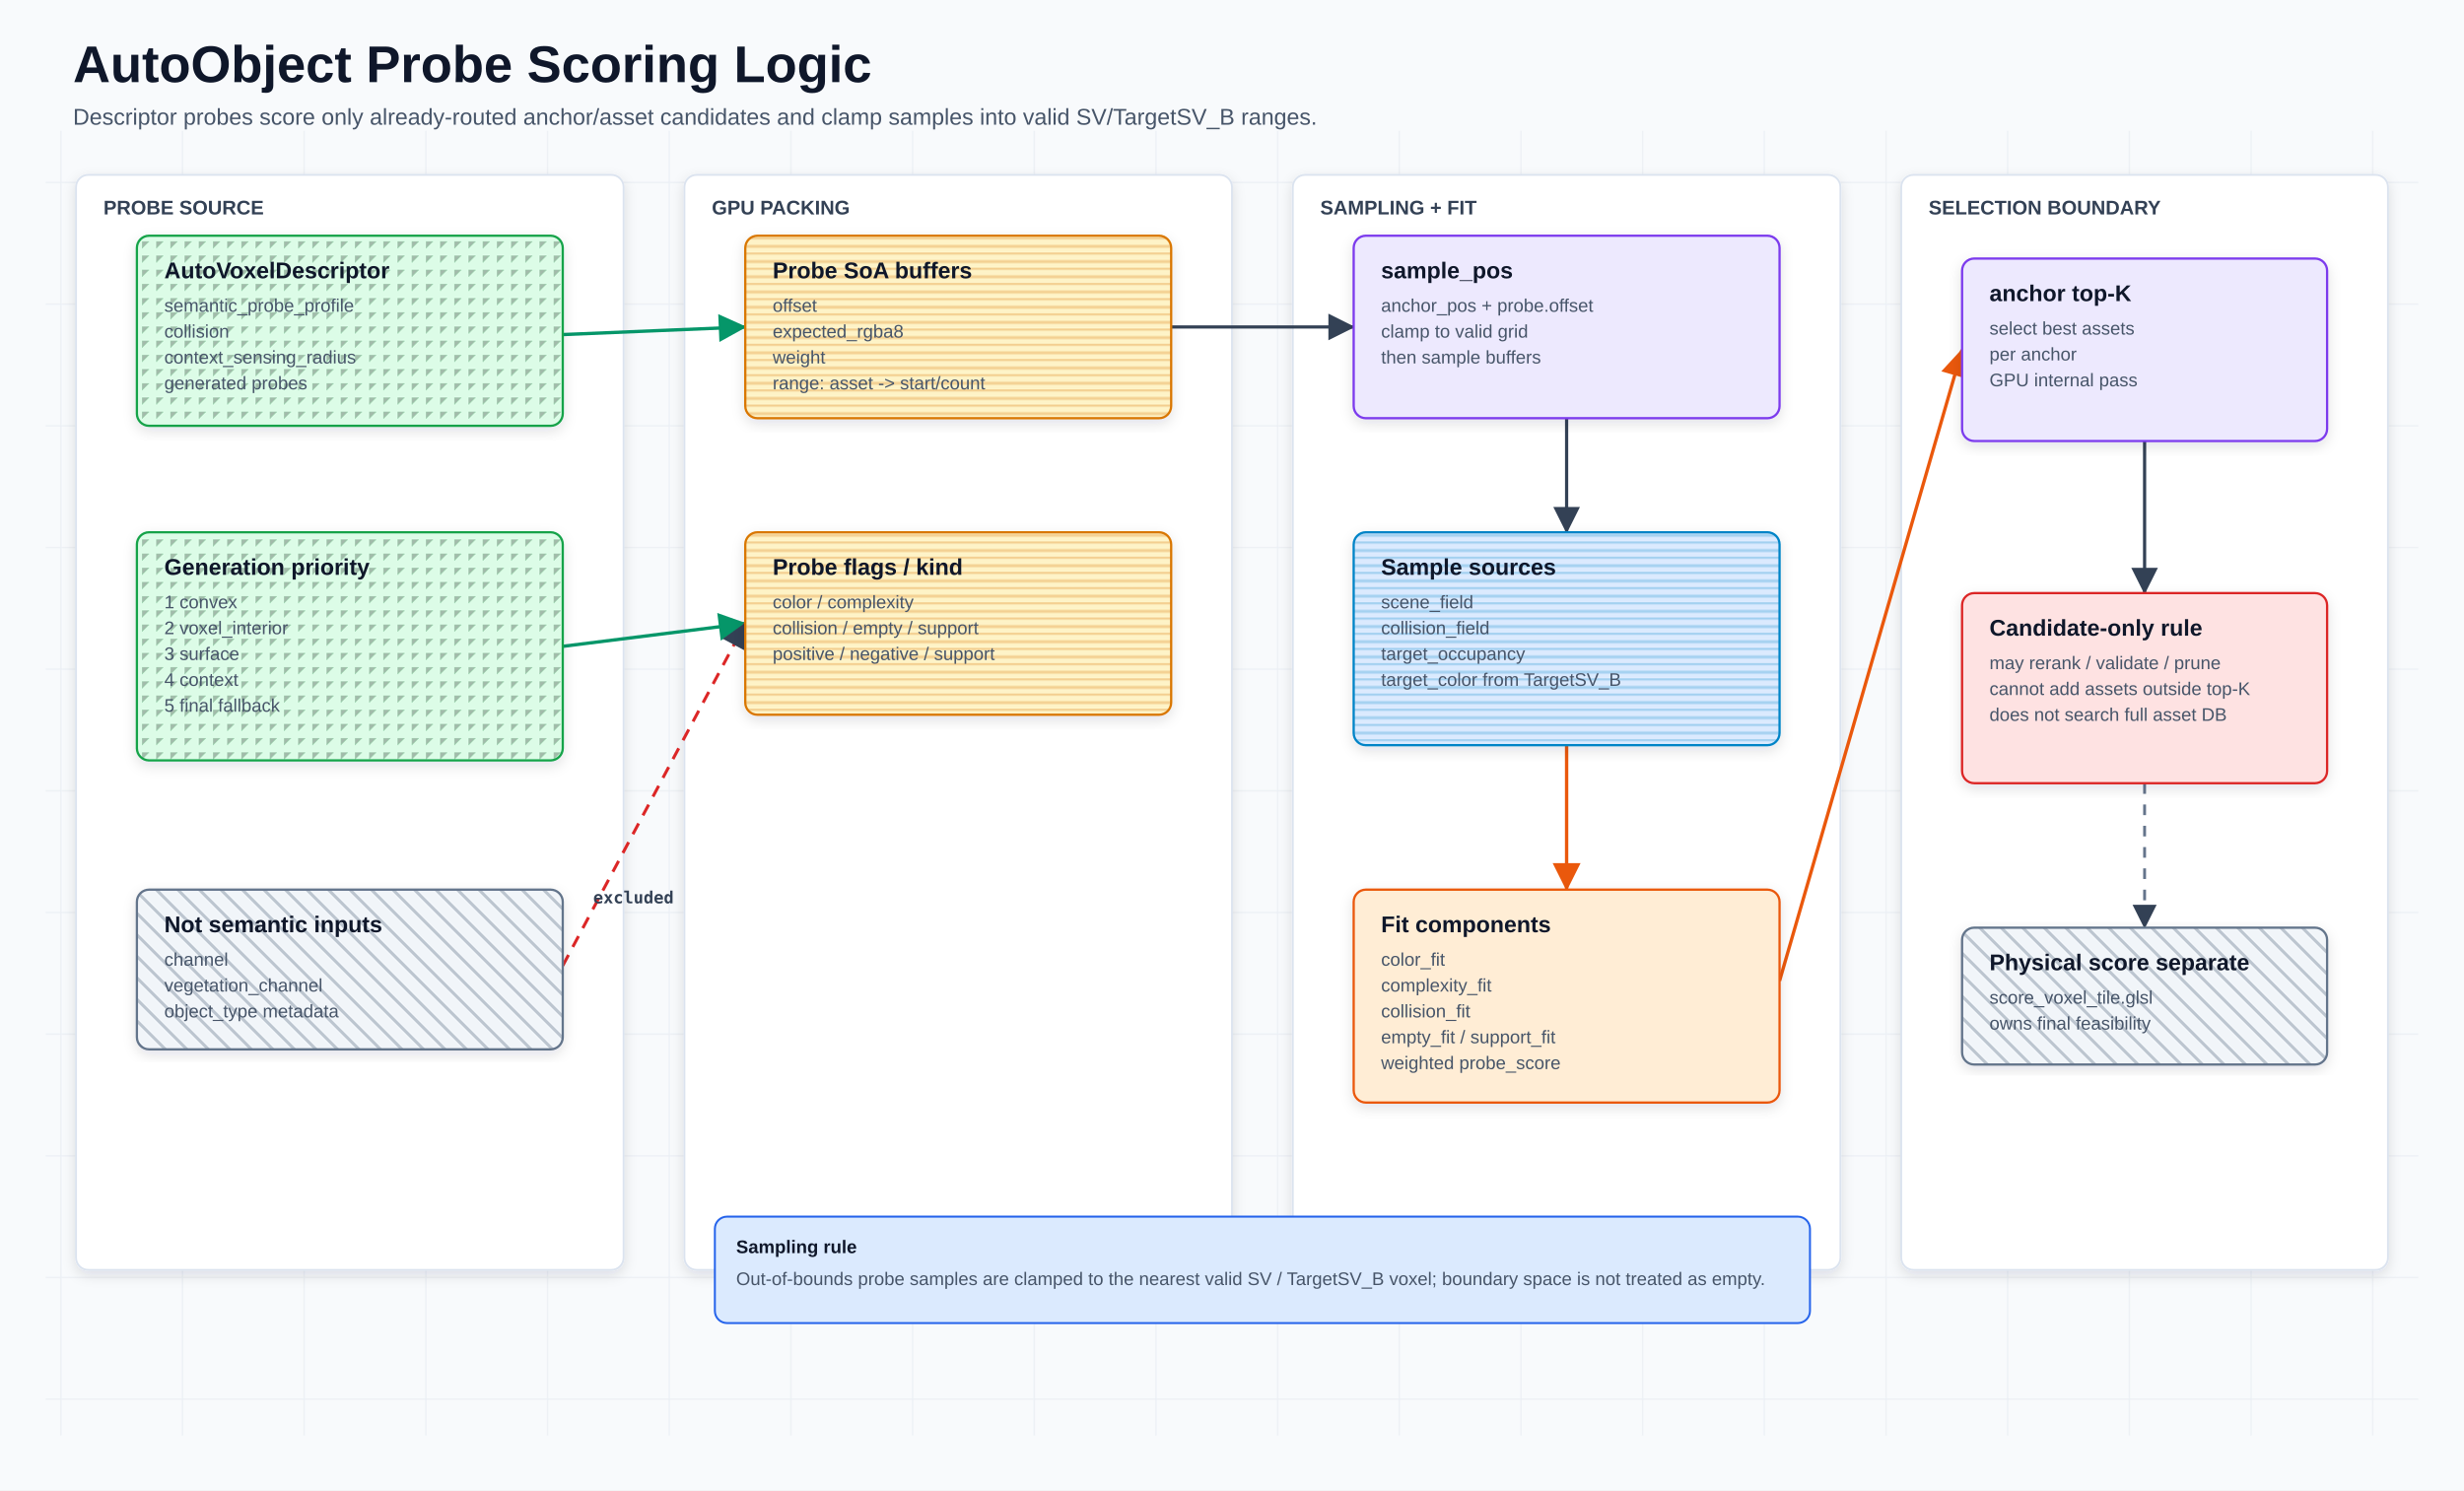
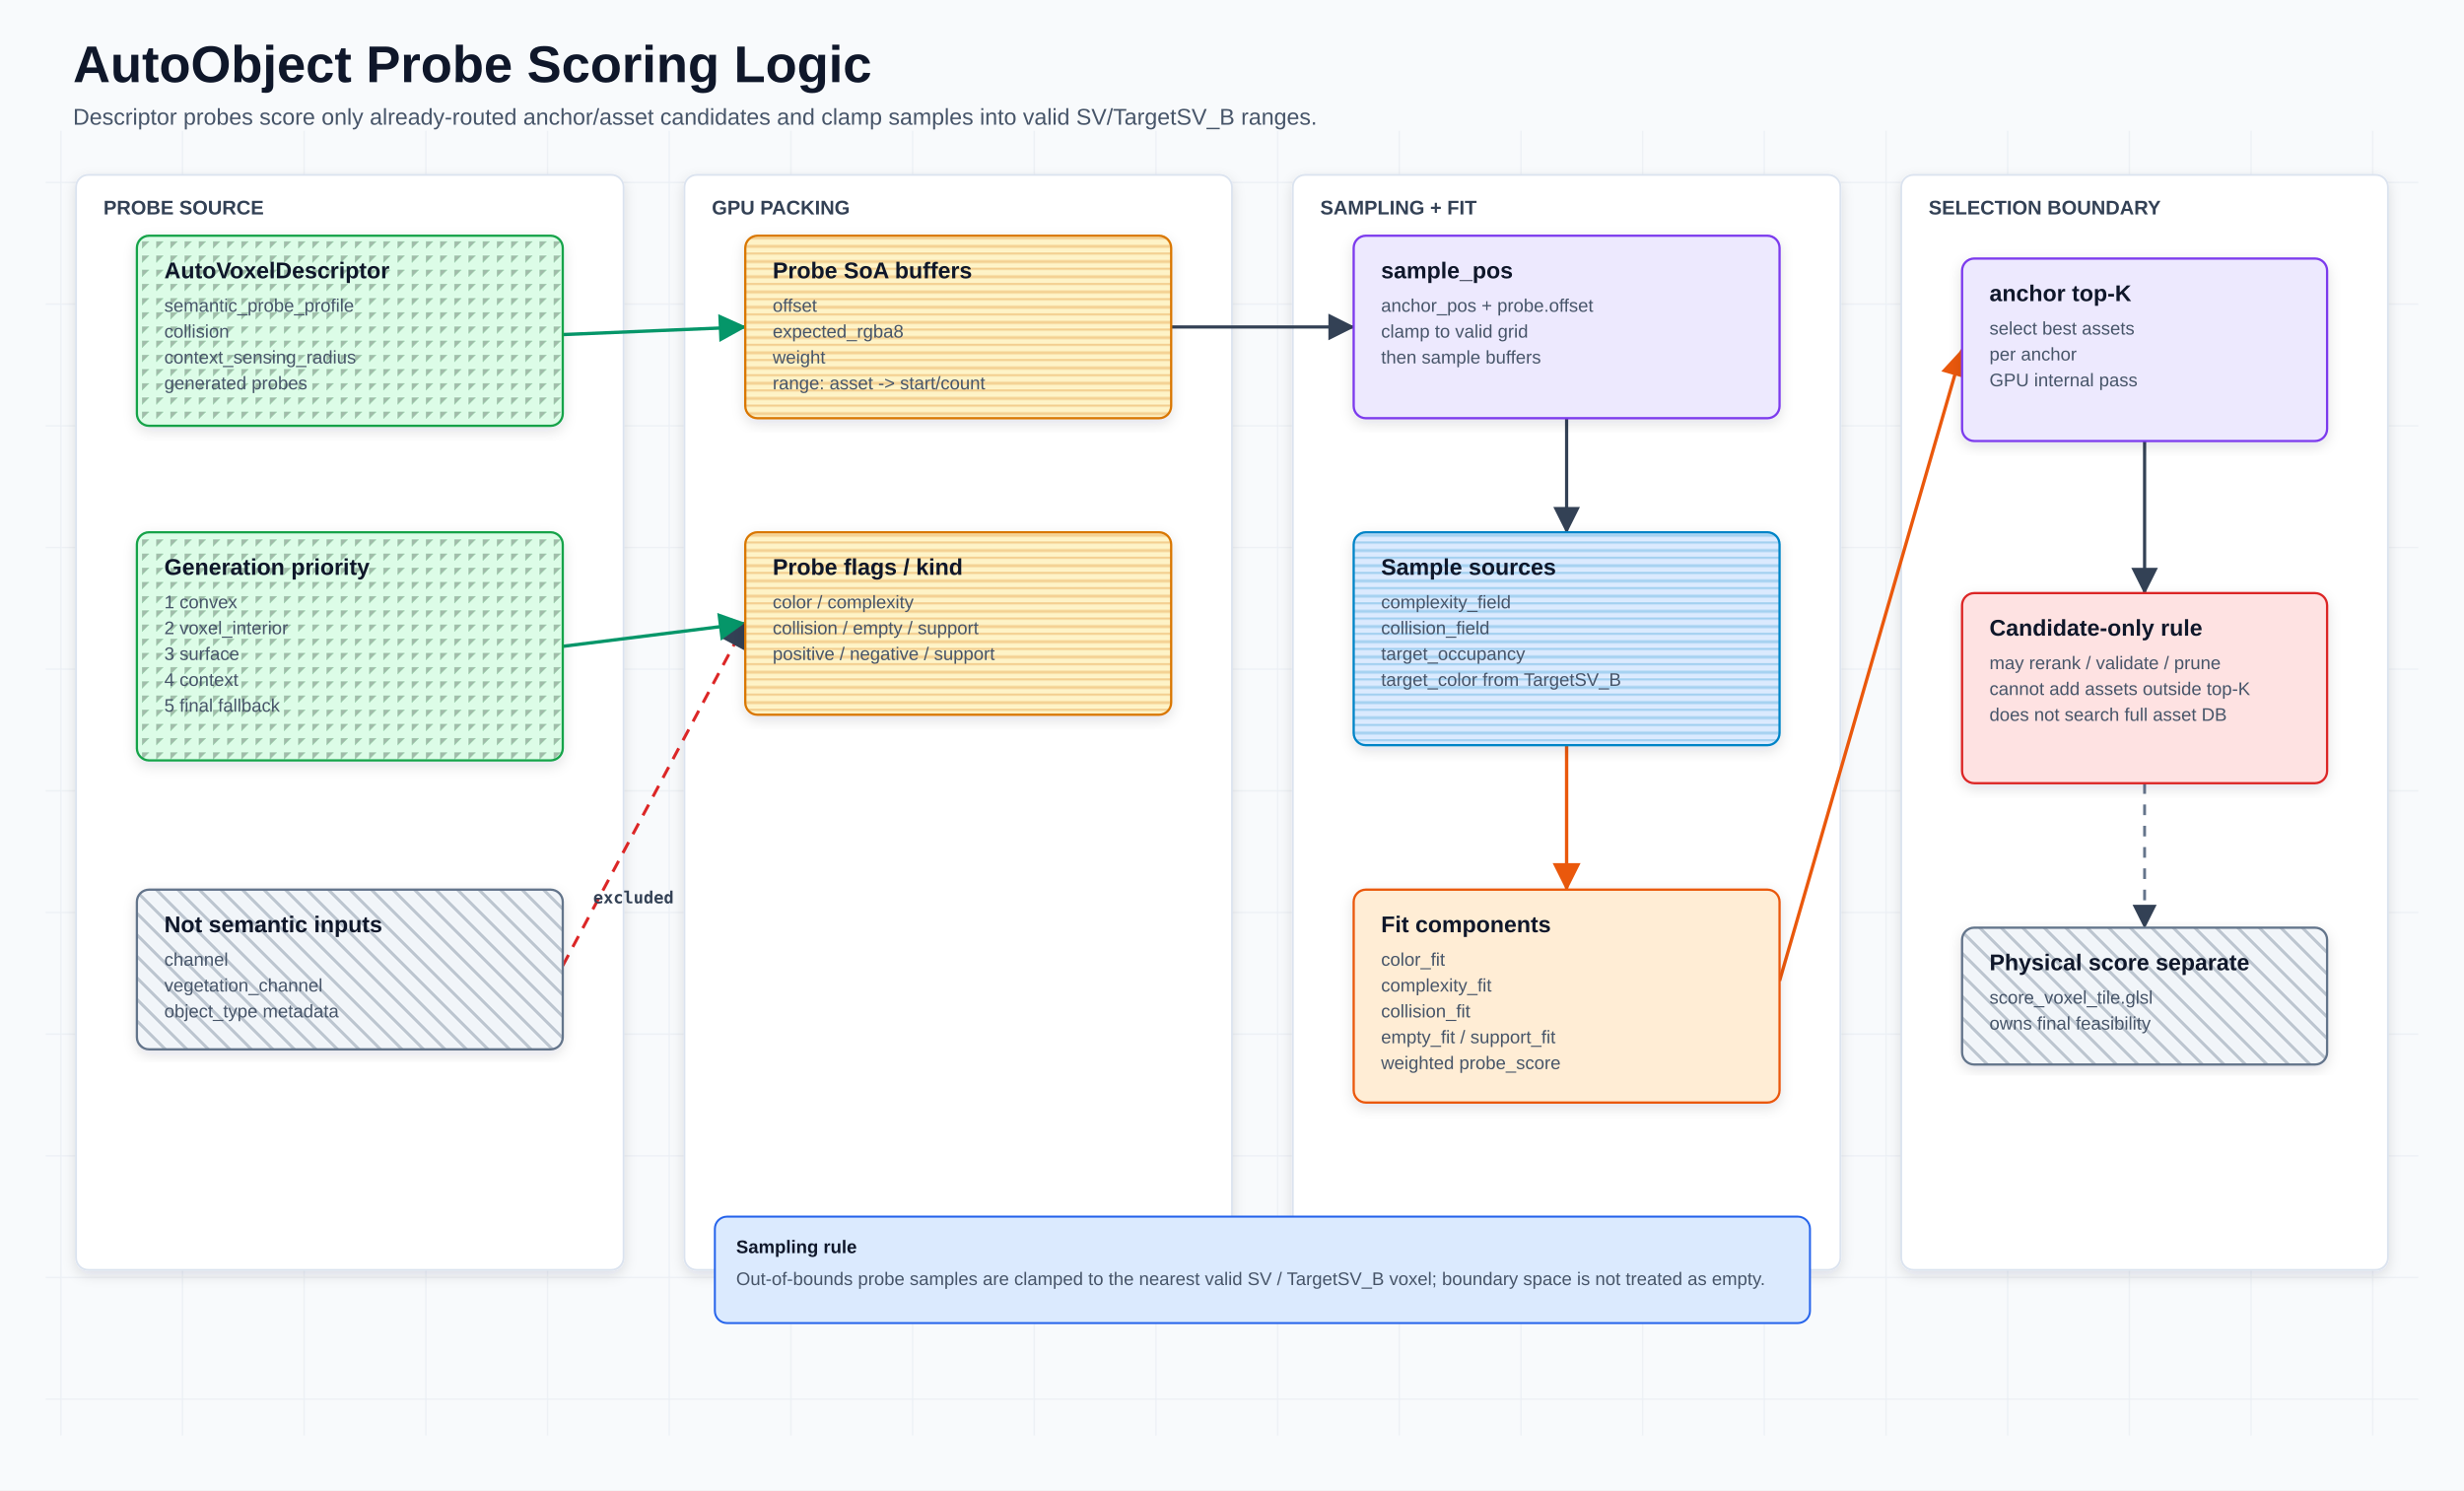
<svg xmlns="http://www.w3.org/2000/svg" width="1620" height="980" viewBox="0 0 1620 980" role="img" aria-labelledby="title desc">
  <defs>
    <marker id="arrow" viewBox="0 0 12 12" refX="10.5" refY="6" markerWidth="10" markerHeight="10" orient="auto">
      <path d="M1,1 L11,6 L1,11 Z" fill="#334155" />
    </marker>
    <marker id="arrow-blue" viewBox="0 0 12 12" refX="10.5" refY="6" markerWidth="10" markerHeight="10" orient="auto">
      <path d="M1,1 L11,6 L1,11 Z" fill="#2563eb" />
    </marker>
    <marker id="arrow-green" viewBox="0 0 12 12" refX="10.5" refY="6" markerWidth="10" markerHeight="10" orient="auto">
      <path d="M1,1 L11,6 L1,11 Z" fill="#059669" />
    </marker>
    <marker id="arrow-orange" viewBox="0 0 12 12" refX="10.5" refY="6" markerWidth="10" markerHeight="10" orient="auto">
      <path d="M1,1 L11,6 L1,11 Z" fill="#ea580c" />
    </marker>
    <filter id="shadow" x="-8%" y="-8%" width="116%" height="116%">
      <feDropShadow dx="0" dy="3" stdDeviation="4" flood-color="#0f172a" flood-opacity="0.12" />
    </filter>
    <pattern id="autoobject-dot-bg" patternUnits="userSpaceOnUse" width="12" height="12">
      <rect width="12" height="12" fill="#cffafe" />
      <circle cx="3" cy="3" r="1.25" fill="#0891b2" opacity="0.256" />
      <circle cx="9" cy="9" r="1.25" fill="#0891b2" opacity="0.256" />
    </pattern>
    <pattern id="descriptor-grid" patternUnits="userSpaceOnUse" width="9.333" height="9.333">
      <rect width="9.333" height="9.333" fill="#dcfce7" />
      <path d="M4.667 0H0V4.667" stroke="#16a34a" stroke-width="0.333" opacity="0.258" />
      <path d="M0 4.667L4.667 0" stroke="#16a34a" stroke-width="0.333" opacity="0.258" />
    </pattern>
    <pattern id="sv-stripe-blue" patternUnits="userSpaceOnUse" width="10" height="10">
      <rect width="10" height="10" fill="#dbeafe" />
      <rect y="1" width="10" height="2" fill="#0284c7" opacity="0.235" />
      <rect y="6" width="10" height="1.5" fill="#0284c7" opacity="0.235" />
    </pattern>
    <pattern id="sv-stripe-amber" patternUnits="userSpaceOnUse" width="10" height="10">
      <rect width="10" height="10" fill="#fef3c7" />
      <rect y="1" width="10" height="2" fill="#d97706" opacity="0.264" />
      <rect y="6" width="10" height="1.5" fill="#d97706" opacity="0.264" />
    </pattern>
    <pattern id="note-hatch" patternUnits="userSpaceOnUse" width="10" height="10" patternTransform="rotate(45)">
      <rect width="10" height="10" fill="#f1f5f9" />
      <rect x="0" y="0" width="10" height="2" fill="#64748b" opacity="0.362" />
    </pattern>
  </defs>
  <style>
    :root { color-scheme: light; }
    .bg { fill: #f8fafc; }
    .grid { stroke: #e2e8f0; stroke-width: 1; opacity: 0.7; }
    .title { fill: #0f172a; font: 700 34px "Segoe UI", "Microsoft YaHei", Arial, sans-serif; letter-spacing: 0; }
    .subtitle { fill: #475569; font: 500 15px "Segoe UI", "Microsoft YaHei", Arial, sans-serif; letter-spacing: 0; }
    .lane-title { fill: #334155; font: 700 13px "Segoe UI", "Microsoft YaHei", Arial, sans-serif; letter-spacing: 0; }
    .node-title { fill: #0f172a; font: 700 15px "Segoe UI", "Microsoft YaHei", Arial, sans-serif; letter-spacing: 0; }
    .small { fill: #475569; font: 500 12px "Segoe UI", "Microsoft YaHei", Arial, sans-serif; letter-spacing: 0; }
    .mono { fill: #334155; font: 600 11px Consolas, "Cascadia Mono", monospace; letter-spacing: 0; }
    .note-text { fill: #0f172a; font: 600 12px "Segoe UI", "Microsoft YaHei", Arial, sans-serif; letter-spacing: 0; }
    .lane { fill: #ffffff; stroke: #dbe3ef; stroke-width: 1.2; filter: url(#shadow); }
    .node { stroke-width: 1.5; filter: url(#shadow); }
    .edge { stroke: #334155; stroke-width: 2.1; fill: none; marker-end: url(#arrow); }
    .edge-blue { stroke: #2563eb; stroke-width: 2.2; fill: none; marker-end: url(#arrow-blue); }
    .edge-green { stroke: #059669; stroke-width: 2.2; fill: none; marker-end: url(#arrow-green); }
    .edge-orange { stroke: #ea580c; stroke-width: 2.2; fill: none; marker-end: url(#arrow-orange); }
    .edge-dash { stroke: #64748b; stroke-width: 1.9; fill: none; stroke-dasharray: 7 7; marker-end: url(#arrow); }
    .edge-warn { stroke: #dc2626; stroke-width: 2; fill: none; stroke-dasharray: 8 6; marker-end: url(#arrow); }
  </style>
  <rect class="bg" x="0" y="0" width="1620" height="980" />
  <g opacity="0.65">
    <line class="grid" x1="40" y1="86" x2="40" y2="944" />
    <line class="grid" x1="120" y1="86" x2="120" y2="944" />
    <line class="grid" x1="200" y1="86" x2="200" y2="944" />
    <line class="grid" x1="280" y1="86" x2="280" y2="944" />
    <line class="grid" x1="360" y1="86" x2="360" y2="944" />
    <line class="grid" x1="440" y1="86" x2="440" y2="944" />
    <line class="grid" x1="520" y1="86" x2="520" y2="944" />
    <line class="grid" x1="600" y1="86" x2="600" y2="944" />
    <line class="grid" x1="680" y1="86" x2="680" y2="944" />
    <line class="grid" x1="760" y1="86" x2="760" y2="944" />
    <line class="grid" x1="840" y1="86" x2="840" y2="944" />
    <line class="grid" x1="920" y1="86" x2="920" y2="944" />
    <line class="grid" x1="1000" y1="86" x2="1000" y2="944" />
    <line class="grid" x1="1080" y1="86" x2="1080" y2="944" />
    <line class="grid" x1="1160" y1="86" x2="1160" y2="944" />
    <line class="grid" x1="1240" y1="86" x2="1240" y2="944" />
    <line class="grid" x1="1320" y1="86" x2="1320" y2="944" />
    <line class="grid" x1="1400" y1="86" x2="1400" y2="944" />
    <line class="grid" x1="1480" y1="86" x2="1480" y2="944" />
    <line class="grid" x1="1560" y1="86" x2="1560" y2="944" />
    <line class="grid" x1="30" y1="120" x2="1590" y2="120" />
    <line class="grid" x1="30" y1="200" x2="1590" y2="200" />
    <line class="grid" x1="30" y1="280" x2="1590" y2="280" />
    <line class="grid" x1="30" y1="360" x2="1590" y2="360" />
    <line class="grid" x1="30" y1="440" x2="1590" y2="440" />
    <line class="grid" x1="30" y1="520" x2="1590" y2="520" />
    <line class="grid" x1="30" y1="600" x2="1590" y2="600" />
    <line class="grid" x1="30" y1="680" x2="1590" y2="680" />
    <line class="grid" x1="30" y1="760" x2="1590" y2="760" />
    <line class="grid" x1="30" y1="840" x2="1590" y2="840" />
    <line class="grid" x1="30" y1="920" x2="1590" y2="920" />
  </g>
  <text class="title" x="48" y="54">AutoObject Probe Scoring Logic</text>
  <text class="subtitle" x="48" y="82">Descriptor probes score only already-routed anchor/asset candidates and clamp samples into valid SV/TargetSV_B ranges.</text>
  <g>
    <rect class="lane" x="50" y="115" width="360" height="720" rx="8" />
    <text class="lane-title" x="68" y="141">PROBE SOURCE</text>
    <rect class="lane" x="450" y="115" width="360" height="720" rx="8" />
    <text class="lane-title" x="468" y="141">GPU PACKING</text>
    <rect class="lane" x="850" y="115" width="360" height="720" rx="8" />
    <text class="lane-title" x="868" y="141">SAMPLING + FIT</text>
    <rect class="lane" x="1250" y="115" width="320" height="720" rx="8" />
    <text class="lane-title" x="1268" y="141">SELECTION BOUNDARY</text>
  </g>
  <g>
    <path class="edge-green" d="M 370 220 L 490 215" />
    <path class="edge-green" d="M 370 425 L 490 410" />
    <path class="edge" d="M 770 215 L 890 215" />
    <path class="edge" d="M 1030 275 L 1030 350" />
    <path class="edge-orange" d="M 1030 490 L 1030 585" />
    <path class="edge-orange" d="M 1170 645 L 1290 230" />
    <path class="edge" d="M 1410 290 L 1410 390" />
    <path class="edge-dash" d="M 1410 515 L 1410 610" />
    <path class="edge-warn" d="M 370 635 L 490 410" />
    <text class="mono" x="390" y="594">excluded</text>
  </g>
  <g>
    <g id="autovoxeldescriptor">
      <rect class="node" x="90" y="155" width="280" height="125" rx="8" fill="url(#descriptor-grid)" stroke="#16a34a" />
      <text class="node-title" x="108" y="183">AutoVoxelDescriptor</text>
      <text class="small">
        <tspan x="108" y="205">semantic_probe_profile</tspan>
        <tspan x="108" y="222">collision</tspan>
        <tspan x="108" y="239">context_sensing_radius</tspan>
        <tspan x="108" y="256">generated probes</tspan>
      </text>
    </g>
    <g id="generation-priority">
      <rect class="node" x="90" y="350" width="280" height="150" rx="8" fill="url(#descriptor-grid)" stroke="#16a34a" />
      <text class="node-title" x="108" y="378">Generation priority</text>
      <text class="small">
        <tspan x="108" y="400">1 convex</tspan>
        <tspan x="108" y="417">2 voxel_interior</tspan>
        <tspan x="108" y="434">3 surface</tspan>
        <tspan x="108" y="451">4 context</tspan>
        <tspan x="108" y="468">5 final fallback</tspan>
      </text>
    </g>
    <g id="not-semantic-inputs">
      <rect class="node" x="90" y="585" width="280" height="105" rx="8" fill="url(#note-hatch)" stroke="#64748b" />
      <text class="node-title" x="108" y="613">Not semantic inputs</text>
      <text class="small">
        <tspan x="108" y="635">channel</tspan>
        <tspan x="108" y="652">vegetation_channel</tspan>
        <tspan x="108" y="669">object_type metadata</tspan>
      </text>
    </g>
    <g id="probe-soa-buffers">
      <rect class="node" x="490" y="155" width="280" height="120" rx="8" fill="url(#sv-stripe-amber)" stroke="#d97706" />
      <text class="node-title" x="508" y="183">Probe SoA buffers</text>
      <text class="small">
        <tspan x="508" y="205">offset</tspan>
        <tspan x="508" y="222">expected_rgba8</tspan>
        <tspan x="508" y="239">weight</tspan>
        <tspan x="508" y="256">range: asset -&gt; start/count</tspan>
      </text>
    </g>
    <g id="probe-flags-/-kind">
      <rect class="node" x="490" y="350" width="280" height="120" rx="8" fill="url(#sv-stripe-amber)" stroke="#d97706" />
      <text class="node-title" x="508" y="378">Probe flags / kind</text>
      <text class="small">
        <tspan x="508" y="400">color / complexity</tspan>
        <tspan x="508" y="417">collision / empty / support</tspan>
        <tspan x="508" y="434">positive / negative / support</tspan>
      </text>
    </g>
    <g id="sample_pos">
      <rect class="node" x="890" y="155" width="280" height="120" rx="8" fill="#ede9fe" stroke="#7c3aed" />
      <text class="node-title" x="908" y="183">sample_pos</text>
      <text class="small">
        <tspan x="908" y="205">anchor_pos + probe.offset</tspan>
        <tspan x="908" y="222">clamp to valid grid</tspan>
        <tspan x="908" y="239">then sample buffers</tspan>
      </text>
    </g>
    <g id="sample-sources">
      <rect class="node" x="890" y="350" width="280" height="140" rx="8" fill="url(#sv-stripe-blue)" stroke="#0284c7" />
      <text class="node-title" x="908" y="378">Sample sources</text>
      <text class="small">
-         <tspan x="908" y="400">scene_field</tspan>
+         <tspan x="908" y="400">complexity_field</tspan>
        <tspan x="908" y="417">collision_field</tspan>
        <tspan x="908" y="434">target_occupancy</tspan>
        <tspan x="908" y="451">target_color from TargetSV_B</tspan>
      </text>
    </g>
    <g id="fit-components">
      <rect class="node" x="890" y="585" width="280" height="140" rx="8" fill="#ffedd5" stroke="#ea580c" />
      <text class="node-title" x="908" y="613">Fit components</text>
      <text class="small">
        <tspan x="908" y="635">color_fit</tspan>
        <tspan x="908" y="652">complexity_fit</tspan>
        <tspan x="908" y="669">collision_fit</tspan>
        <tspan x="908" y="686">empty_fit / support_fit</tspan>
        <tspan x="908" y="703">weighted probe_score</tspan>
      </text>
    </g>
    <g id="anchor-top-k">
      <rect class="node" x="1290" y="170" width="240" height="120" rx="8" fill="#ede9fe" stroke="#7c3aed" />
      <text class="node-title" x="1308" y="198">anchor top-K</text>
      <text class="small">
        <tspan x="1308" y="220">select best assets</tspan>
        <tspan x="1308" y="237">per anchor</tspan>
        <tspan x="1308" y="254">GPU internal pass</tspan>
      </text>
    </g>
    <g id="candidate-only-rule">
      <rect class="node" x="1290" y="390" width="240" height="125" rx="8" fill="#fee2e2" stroke="#dc2626" />
      <text class="node-title" x="1308" y="418">Candidate-only rule</text>
      <text class="small">
        <tspan x="1308" y="440">may rerank / validate / prune</tspan>
        <tspan x="1308" y="457">cannot add assets outside top-K</tspan>
        <tspan x="1308" y="474">does not search full asset DB</tspan>
      </text>
    </g>
    <g id="physical-score-separate">
      <rect class="node" x="1290" y="610" width="240" height="90" rx="8" fill="url(#note-hatch)" stroke="#64748b" />
      <text class="node-title" x="1308" y="638">Physical score separate</text>
      <text class="small">
        <tspan x="1308" y="660">score_voxel_tile.glsl</tspan>
        <tspan x="1308" y="677">owns final feasibility</tspan>
      </text>
    </g>
  </g>
  <g>
    <g>
      <rect x="470" y="800" width="720" height="70" rx="8" fill="#dbeafe" stroke="#2563eb" stroke-width="1.3" />
      <text class="note-text" x="484" y="824">Sampling rule</text>
      <text class="small">
        <tspan x="484" y="845">Out-of-bounds probe samples are clamped to the nearest valid SV / TargetSV_B voxel; boundary space is not treated as empty.</tspan>
      </text>
    </g>
  </g>
</svg>
